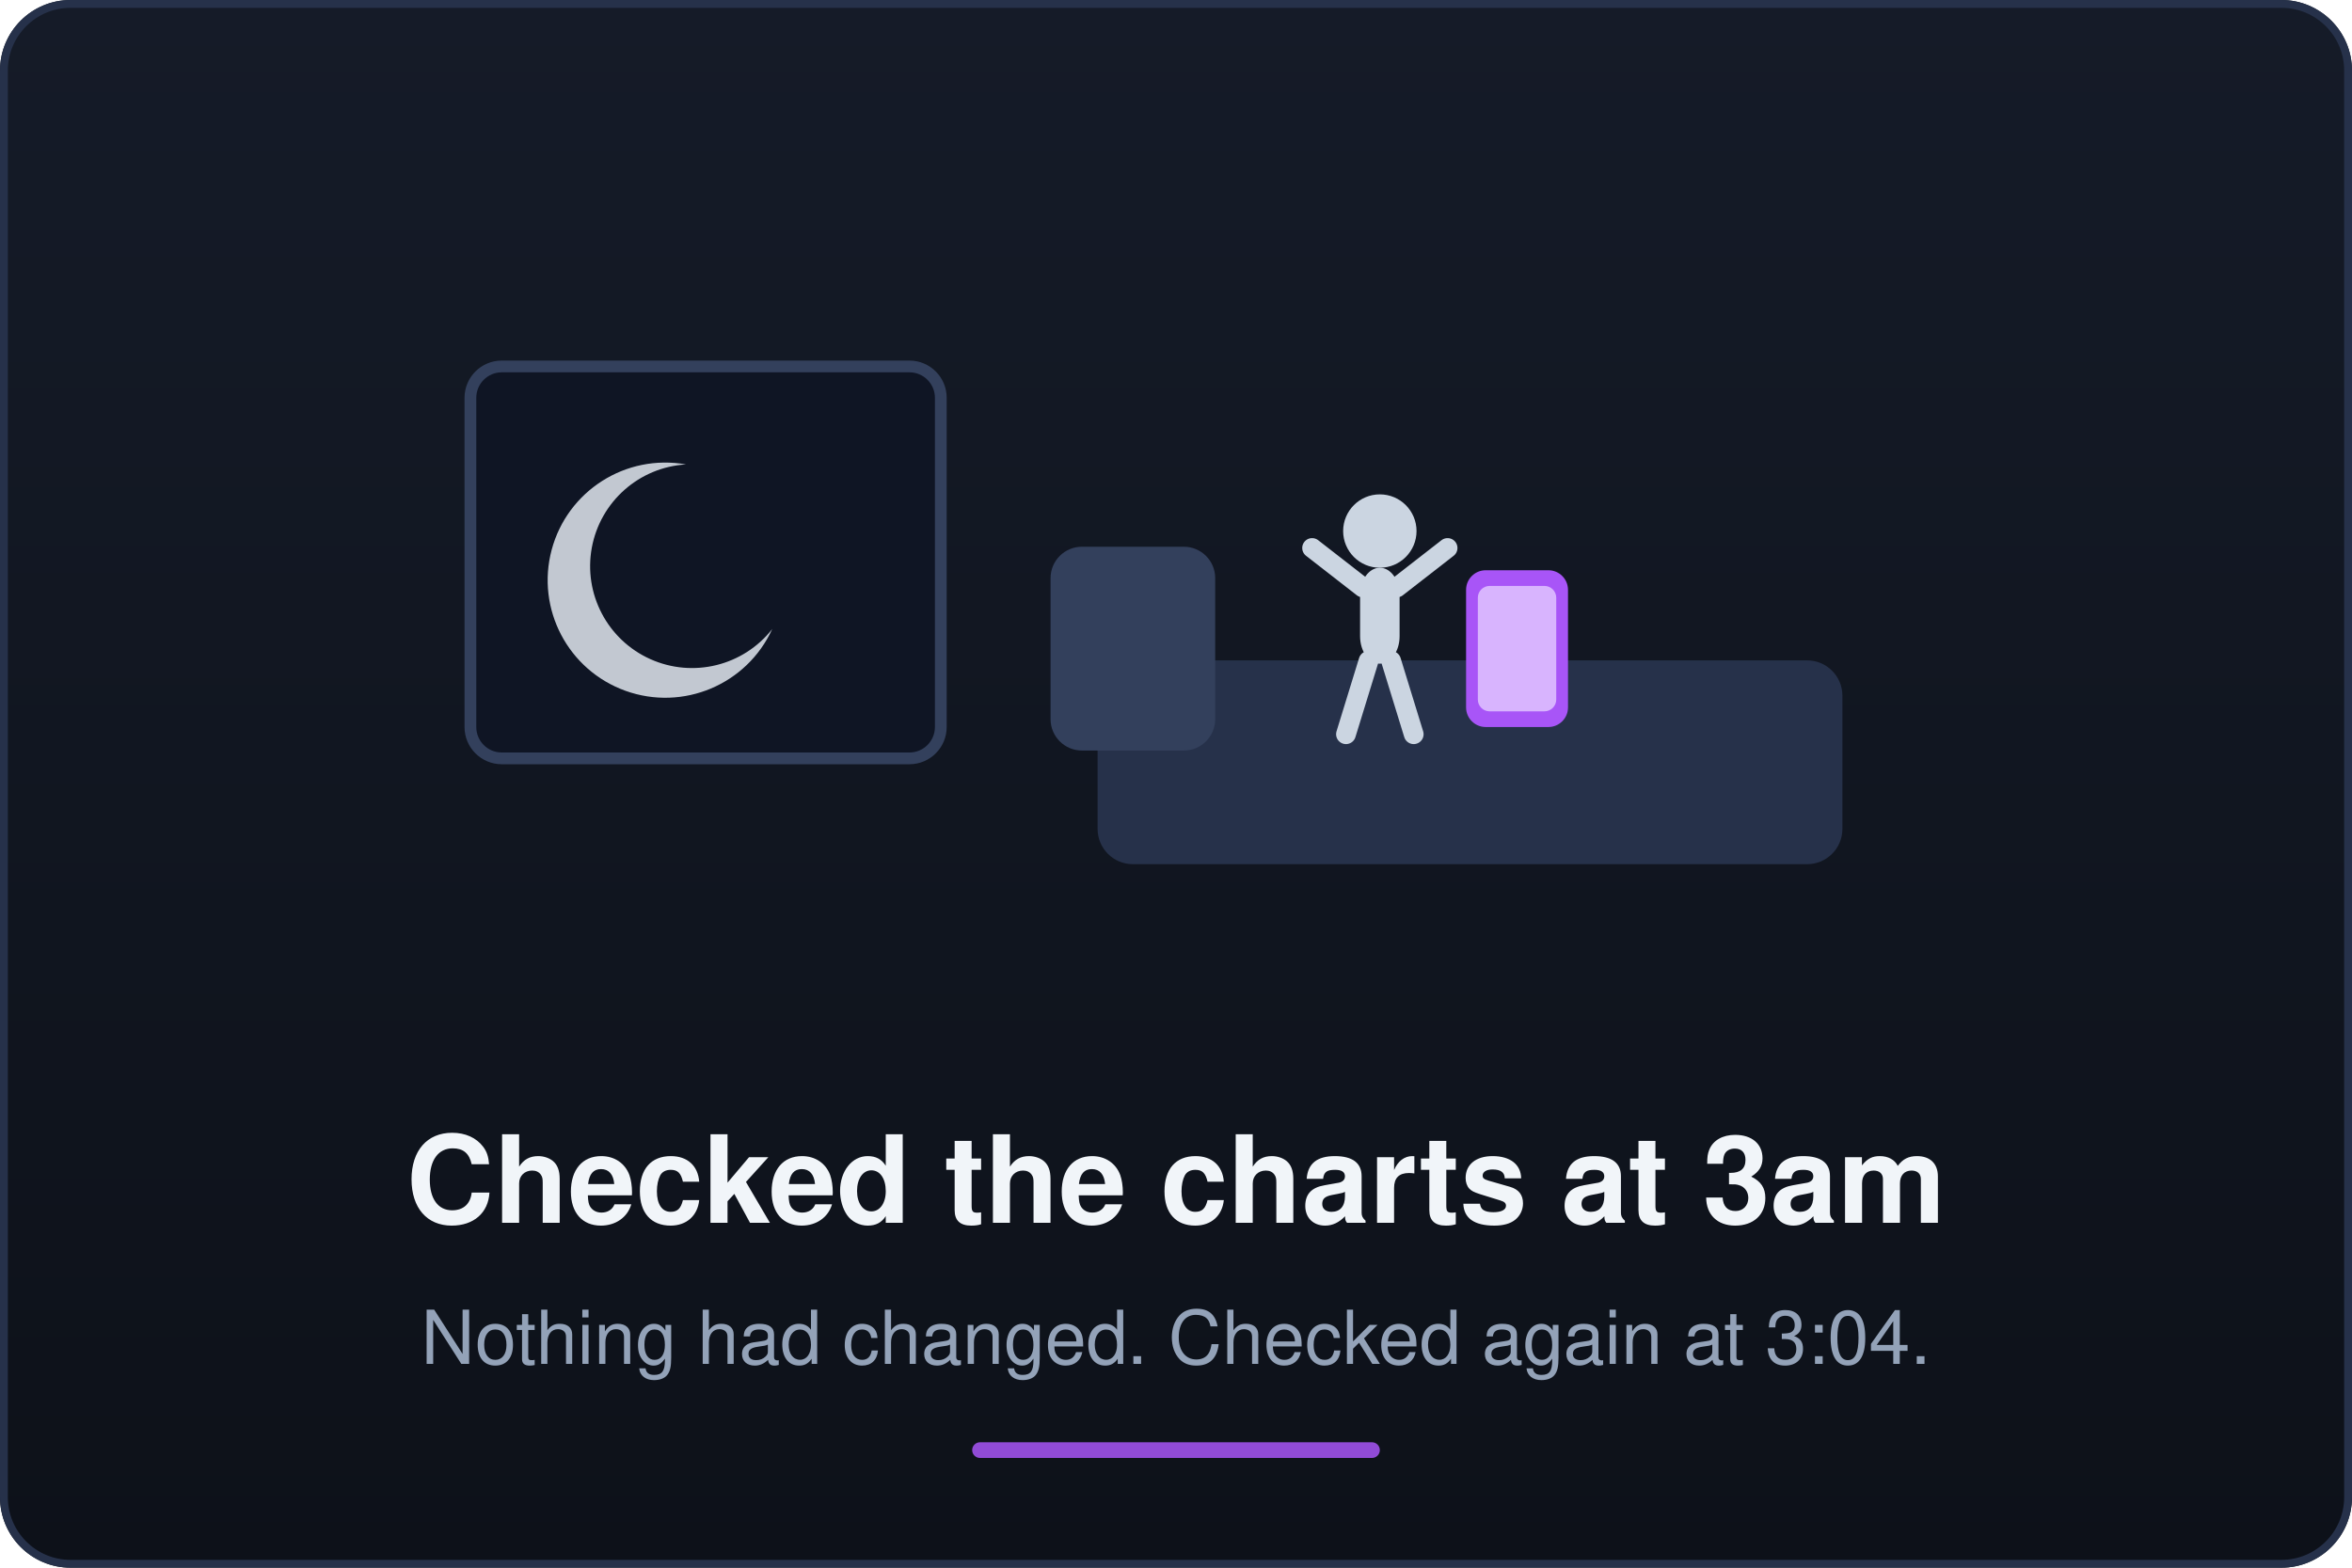
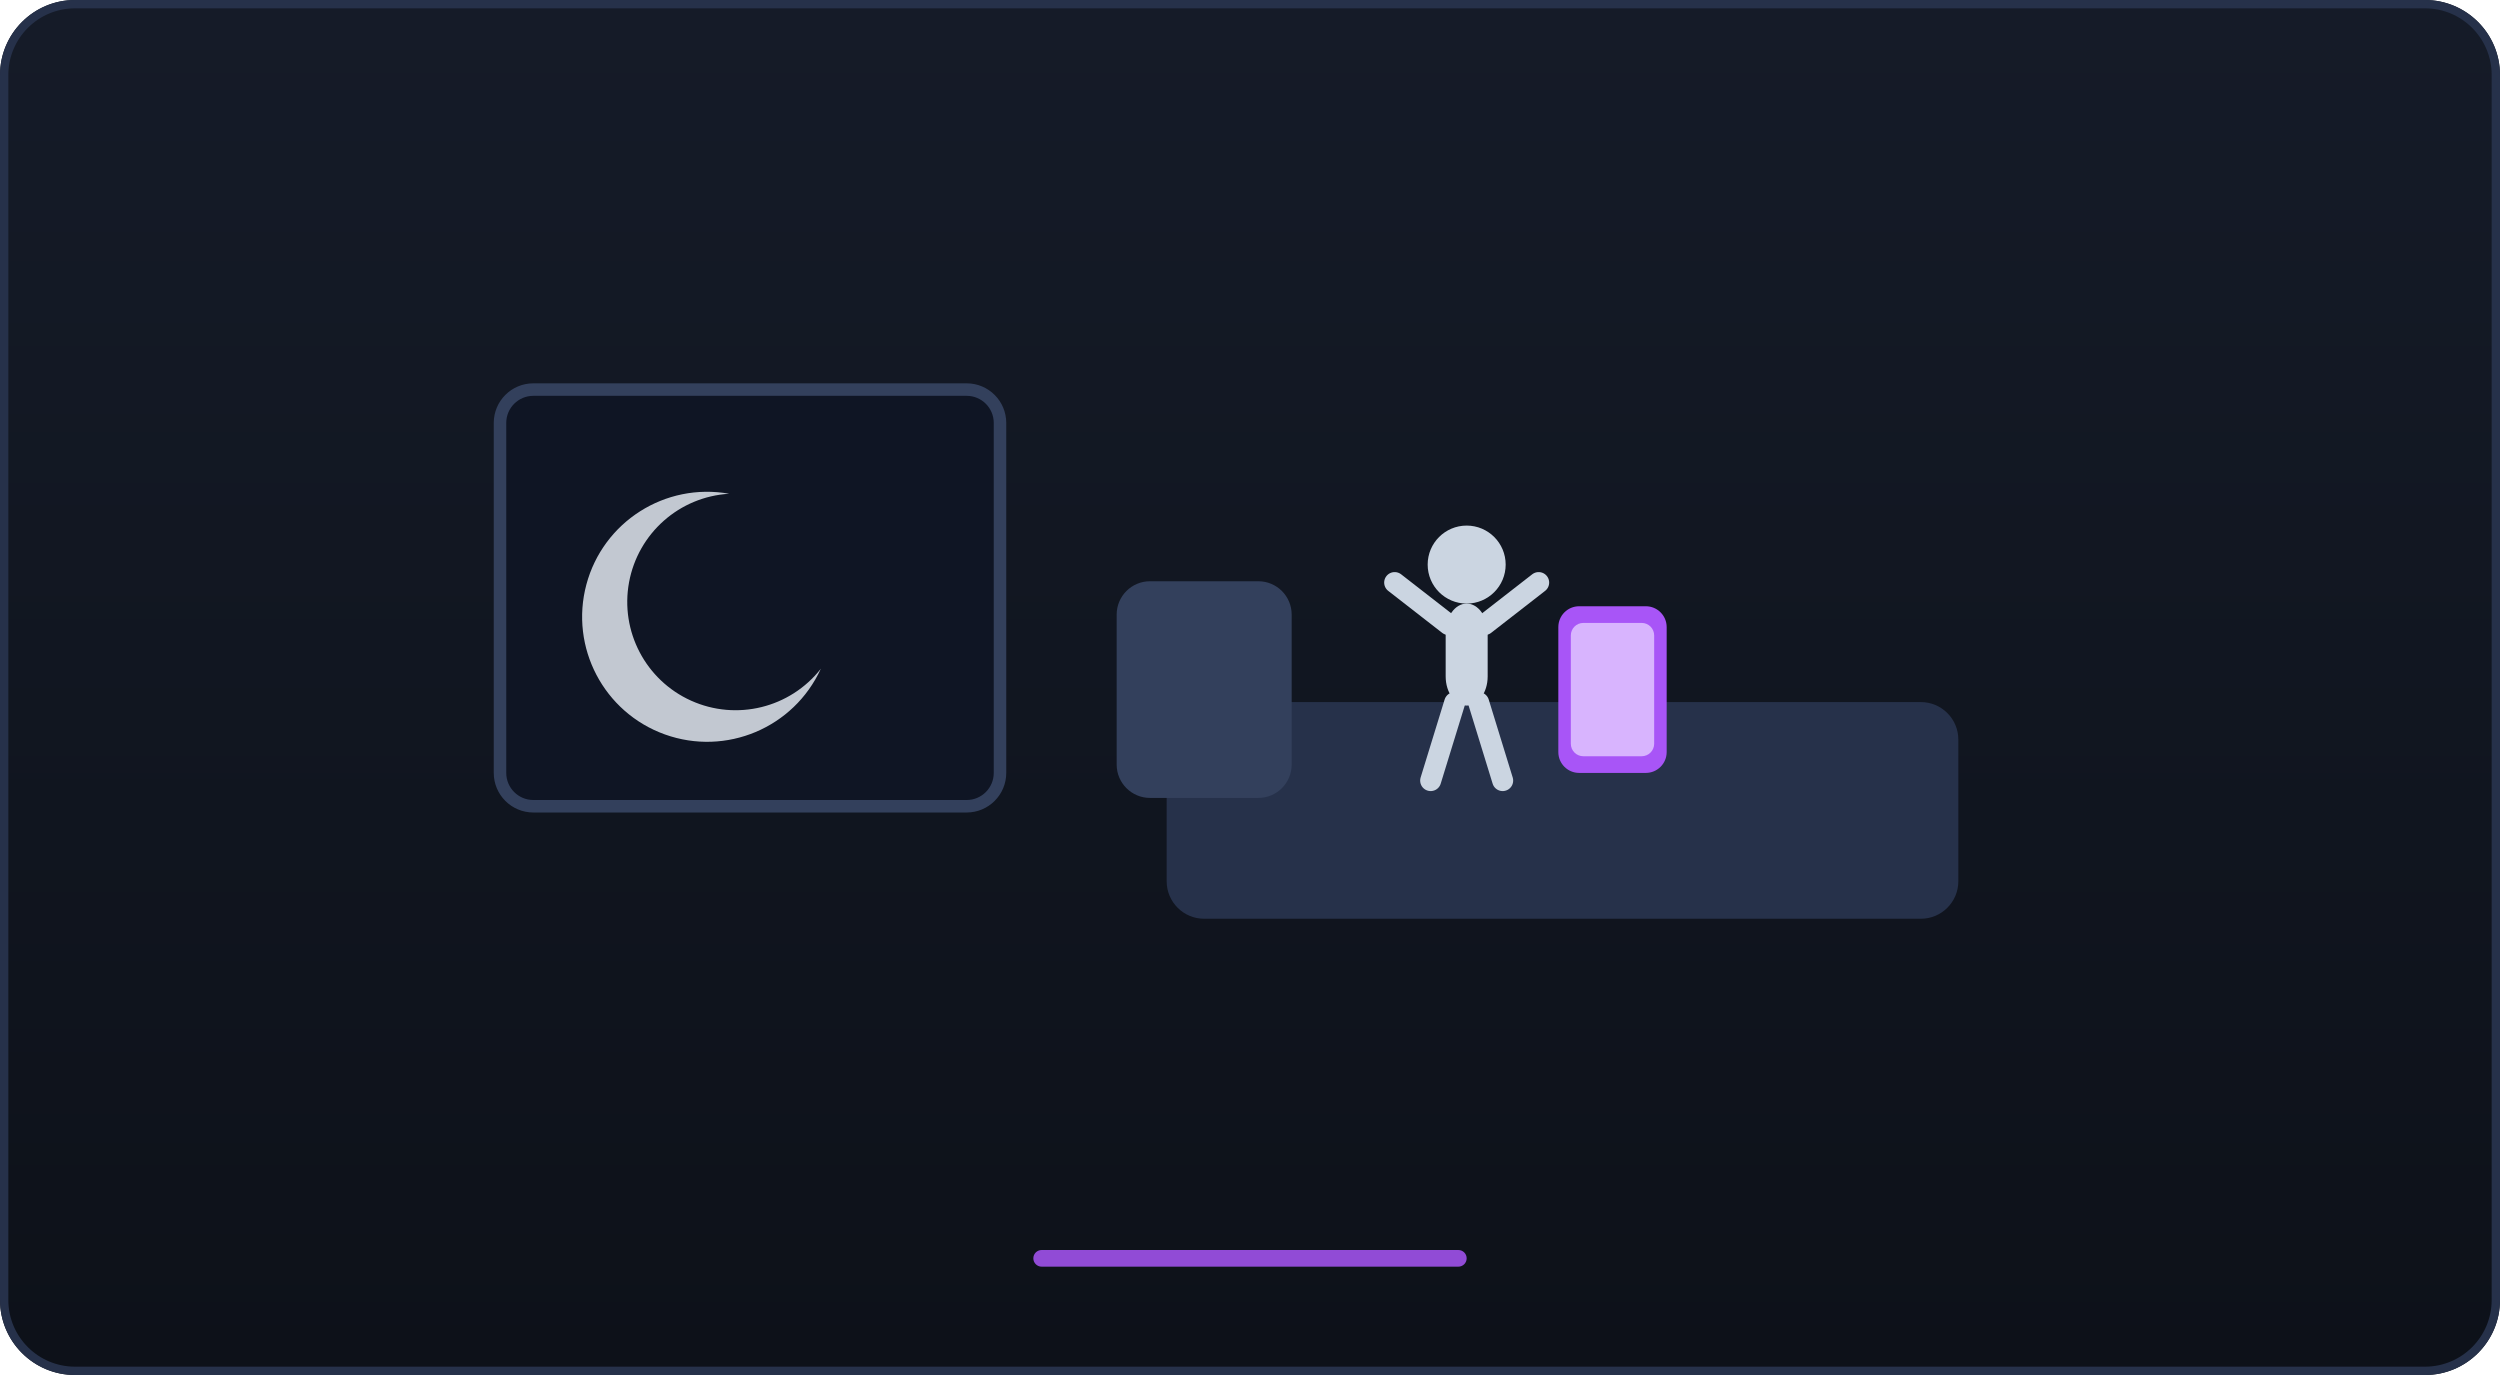
- <svg xmlns="http://www.w3.org/2000/svg" viewBox="0 0 600 400" width="600" height="400" role="img">
+ <svg xmlns="http://www.w3.org/2000/svg" viewBox="0 0 600 330" width="600" height="330" role="img">
  <defs>
    <linearGradient id="bg" x1="0" y1="0" x2="0" y2="1">
      <stop offset="0" stop-color="#151b28" />
      <stop offset="1" stop-color="#0d1119" />
    </linearGradient>
  </defs>
-   <rect width="600" height="400" rx="18" fill="url(#bg)" />
-   <rect x="1" y="1" width="598" height="398" rx="17" fill="none" stroke="#26314a" stroke-width="2" />
+   <rect width="600" height="330" rx="18" fill="url(#bg)" />
+   <rect x="1" y="1" width="598" height="328" rx="17" fill="none" stroke="#26314a" stroke-width="2" />
  <g>
    <g transform="translate(0 -36.5)">
      <rect x="120" y="130" width="120" height="100" rx="8" fill="#0f1524" stroke="#33405c" stroke-width="3" />
      <path d="M175 155 a26 26 0 1 0 22 42 a30 30 0 1 1 -22 -42z" fill="#e2e8f0" opacity="0.85" />
      <rect x="280" y="205" width="190" height="52" rx="9" fill="#26314a" />
      <rect x="268" y="176" width="42" height="52" rx="8" fill="#33405c" />
      <circle cx="352" cy="172" r="9.36" fill="#cbd5e1" />
      <rect x="346.96" y="181.36" width="10.08" height="24.48" rx="7" fill="#cbd5e1" />
      <line x1="347.68" y1="186.4" x2="334.72" y2="176.32" stroke="#cbd5e1" stroke-width="5.04" stroke-linecap="round" />
      <line x1="356.32" y1="186.4" x2="369.28" y2="176.32" stroke="#cbd5e1" stroke-width="5.04" stroke-linecap="round" />
      <line x1="349.12" y1="205.12" x2="343.36" y2="223.84" stroke="#cbd5e1" stroke-width="5.04" stroke-linecap="round" />
      <line x1="354.88" y1="205.12" x2="360.64" y2="223.84" stroke="#cbd5e1" stroke-width="5.04" stroke-linecap="round" />
      <rect x="374" y="182" width="26" height="40" rx="5" fill="#a855f7" />
      <rect x="377" y="186" width="20" height="32" rx="3" fill="#d8b4fe" />
    </g>
  </g>
-   <text x="300.0" y="312" text-anchor="middle" font-family="Helvetica,Arial,sans-serif" font-size="31" font-weight="700" fill="#f1f5f9">Checked the charts at 3am</text>
-   <text x="300.0" y="348" text-anchor="middle" font-family="Helvetica,Arial,sans-serif" font-size="19" fill="#93a2b8">Nothing had changed. Checked again at 3:04.</text>
-   <rect x="248" y="368" width="104" height="4" rx="2" fill="#a855f7" opacity="0.85" />
+   <rect x="248" y="300" width="104" height="4" rx="2" fill="#a855f7" opacity="0.85" />
</svg>
